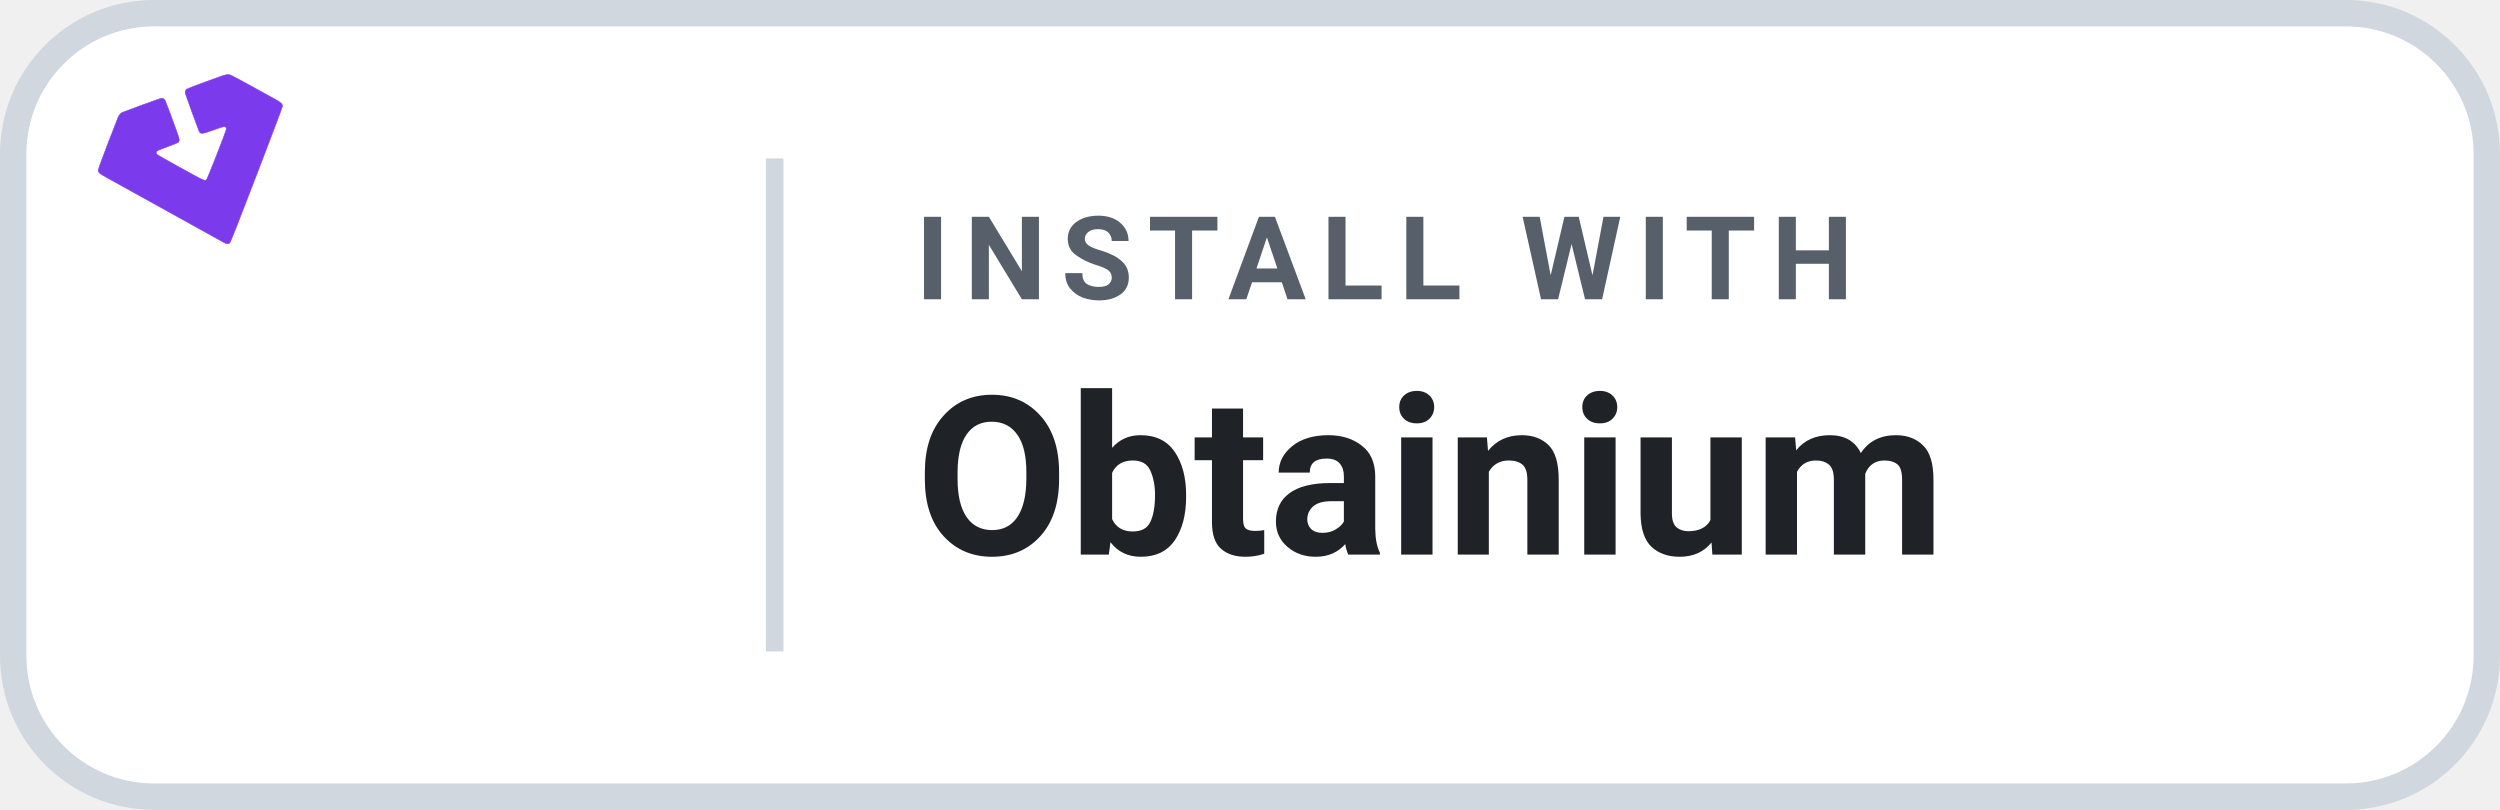
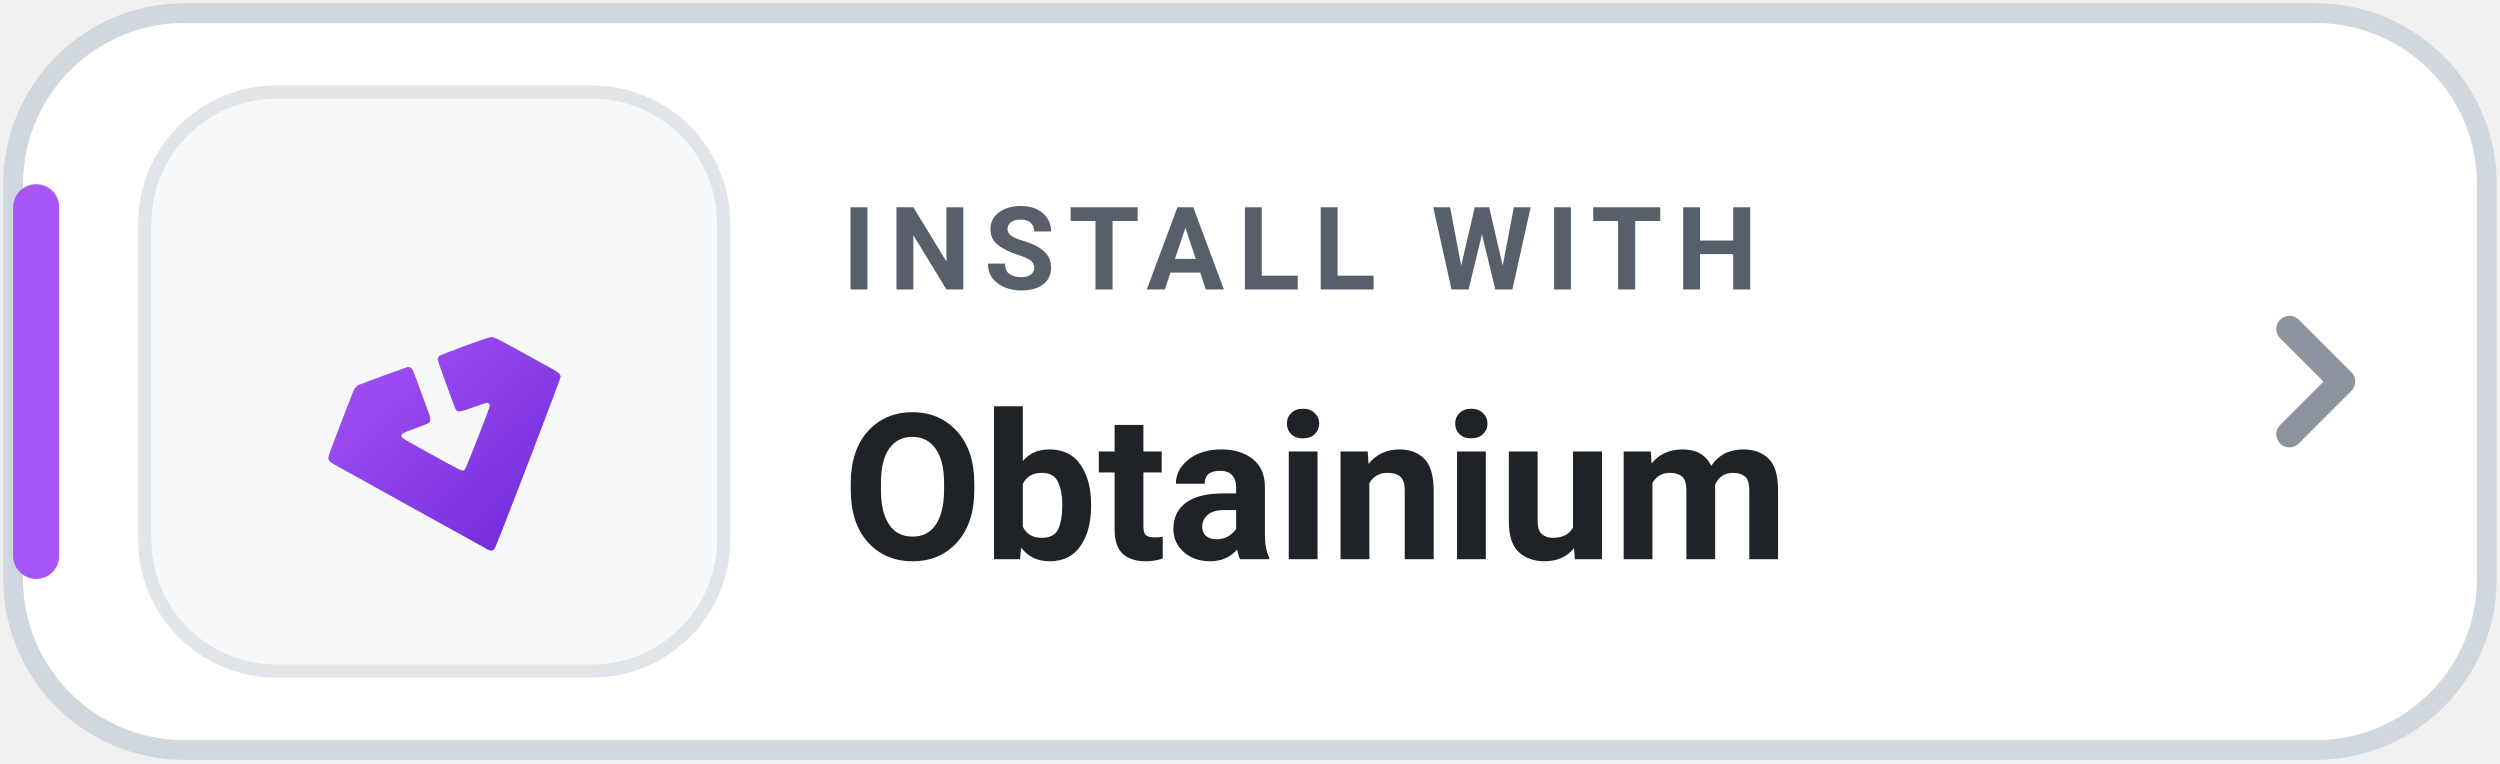
- <svg xmlns="http://www.w3.org/2000/svg" width="142" height="46" viewBox="0 0 142 46" role="img" aria-label="Install Levyra with Obtainium">
-   <rect x=".75" y=".75" width="140.5" height="44.5" rx="8" fill="#FFFFFF" stroke="#D0D7DE" stroke-width="1.5" />
-   <g transform="translate(-7 -11) scale(.47)">
-     <g transform="translate(-4 -1) scale(.52)">
-       <g transform="translate(11 4) scale(1.48)">
-         <g transform="translate(4 15.5) scale(.5)">
-           <g transform="translate(17.15 4.68)">
-             <g transform="translate(-30.39437,-54.68043)">
-               <path fill="#7C3AED" stroke="#7C3AED" stroke-width="0.139" d="m 109.881,153.226 c -0.731,-0.388 -5.007,-2.757 -25.032,-13.871 -5.573,-3.093 -10.938,-6.067 -11.923,-6.609 -2.237,-1.232 -2.581,-1.535 -2.581,-2.275 0,-0.388 0.893,-2.872 2.986,-8.307 1.642,-4.264 3.094,-8.001 3.227,-8.304 0.302,-0.69 0.79,-1.276 1.266,-1.522 0.446,-0.23 11.581,-4.297 12.148,-4.436 0.614,-0.151 1.143,0.14 1.455,0.799 0.15,0.316 0.772,1.949 1.383,3.629 0.611,1.679 1.52,4.163 2.021,5.518 1.147,3.106 1.19,3.546 0.391,4.018 -0.212,0.125 -1.589,0.665 -3.06,1.201 -1.471,0.535 -2.875,1.09 -3.12,1.232 -0.564,0.328 -0.649,0.835 -0.208,1.243 0.175,0.162 3.004,1.776 6.287,3.586 9.175,5.06 8.666,4.831 9.278,4.171 0.3,-0.324 5.781,-14.266 6.096,-15.505 0.134,-0.529 0.12,-0.603 -0.167,-0.835 -0.392,-0.317 -0.335,-0.331 -3.938,0.943 -3.569,1.262 -3.909,1.289 -4.387,0.345 -0.251,-0.496 -4.096,-11.055 -4.334,-11.904 -0.154,-0.549 0.034,-1.072 0.497,-1.375 0.192,-0.126 2.99,-1.199 6.217,-2.385 4.789,-1.76 6.008,-2.158 6.631,-2.168 0.804,-0.013 0.909,0.042 15.645,8.196 1.021,0.565 1.566,1.16 1.566,1.709 0,0.218 -3.654,9.91 -8.12,21.538 -6.298,16.399 -8.199,21.211 -8.474,21.453 -0.468,0.412 -0.851,0.394 -1.748,-0.082 z" />
-             </g>
-           </g>
-         </g>
-       </g>
-     </g>
+ <svg xmlns="http://www.w3.org/2000/svg" width="190" height="58" viewBox="0 0 190 58" role="img" aria-label="INSTALL WITH Obtainium">
+   <rect x="1" y="1" width="188" height="56" rx="13" fill="#FFFFFF" stroke="#D0D7DE" stroke-width="1.5" />
+   <rect x="1" y="14" width="3.5" height="30" rx="1.75" fill="#A855F7" />
+   <rect x="11" y="7" width="44" height="44" rx="10" fill="#F6F8FA" stroke="#E1E4E8" stroke-width="1" />
+   <defs>
+     <linearGradient id="ob-grad-light" x1="0%" y1="0%" x2="100%" y2="100%">
+       <stop offset="0%" stop-color="#A855F7" />
+       <stop offset="100%" stop-color="#6D28D9" />
+     </linearGradient>
+   </defs>
+   <g transform="translate(3.5 -5) scale(0.305)">
+     <path fill="url(#ob-grad-light)" d="m 109.881,153.226 c -0.731,-0.388 -5.007,-2.757 -25.032,-13.871 -5.573,-3.093 -10.938,-6.067 -11.923,-6.609 -2.237,-1.232 -2.581,-1.535 -2.581,-2.275 0,-0.388 0.893,-2.872 2.986,-8.307 1.642,-4.264 3.094,-8.001 3.227,-8.304 0.302,-0.69 0.79,-1.276 1.266,-1.522 0.446,-0.23 11.581,-4.297 12.148,-4.436 0.614,-0.151 1.143,0.14 1.455,0.799 0.15,0.316 0.772,1.949 1.383,3.629 0.611,1.679 1.52,4.163 2.021,5.518 1.147,3.106 1.19,3.546 0.391,4.018 -0.212,0.125 -1.589,0.665 -3.06,1.201 -1.471,0.535 -2.875,1.09 -3.12,1.232 -0.564,0.328 -0.649,0.835 -0.208,1.243 0.175,0.162 3.004,1.776 6.287,3.586 9.175,5.06 8.666,4.831 9.278,4.171 0.3,-0.324 5.781,-14.266 6.096,-15.505 0.134,-0.529 0.12,-0.603 -0.167,-0.835 -0.392,-0.317 -0.335,-0.331 -3.938,0.943 -3.569,1.262 -3.909,1.289 -4.387,0.345 -0.251,-0.496 -4.096,-11.055 -4.334,-11.904 -0.154,-0.549 0.034,-1.072 0.497,-1.375 0.192,-0.126 2.99,-1.199 6.217,-2.385 4.789,-1.76 6.008,-2.158 6.631,-2.168 0.804,-0.013 0.909,0.042 15.645,8.196 1.021,0.565 1.566,1.16 1.566,1.709 0,0.218 -3.654,9.91 -8.12,21.538 -6.298,16.399 -8.199,21.211 -8.474,21.453 -0.468,0.412 -0.851,0.394 -1.748,-0.082 z" />
  </g>
-   <line x1="44" y1="9" x2="44" y2="37" stroke="#D0D7DE" stroke-width="1" />
-   <text x="52" y="17" fill="#57606A" font-family="-apple-system,BlinkMacSystemFont,'Segoe UI',Roboto,Helvetica,Arial,sans-serif" font-size="6.6" font-weight="700" letter-spacing=".85">INSTALL WITH</text>
-   <text x="52" y="31.5" fill="#1F2328" font-family="-apple-system,BlinkMacSystemFont,'Segoe UI',Roboto,Helvetica,Arial,sans-serif" font-size="12.6" font-weight="700">Obtainium</text>
+   <text x="64" y="22" fill="#57606A" font-family="-apple-system,BlinkMacSystemFont,'Segoe UI',Roboto,Helvetica,Arial,sans-serif" font-size="8.8" font-weight="700" letter-spacing="1">INSTALL WITH</text>
+   <text x="64" y="42.5" fill="#1F2328" font-family="-apple-system,BlinkMacSystemFont,'Segoe UI',Roboto,Helvetica,Arial,sans-serif" font-size="15.5" font-weight="750">Obtainium</text>
+   <path d="M174 25l4 4-4 4" fill="none" stroke="#8C959F" stroke-width="2" stroke-linecap="round" stroke-linejoin="round" />
</svg>
